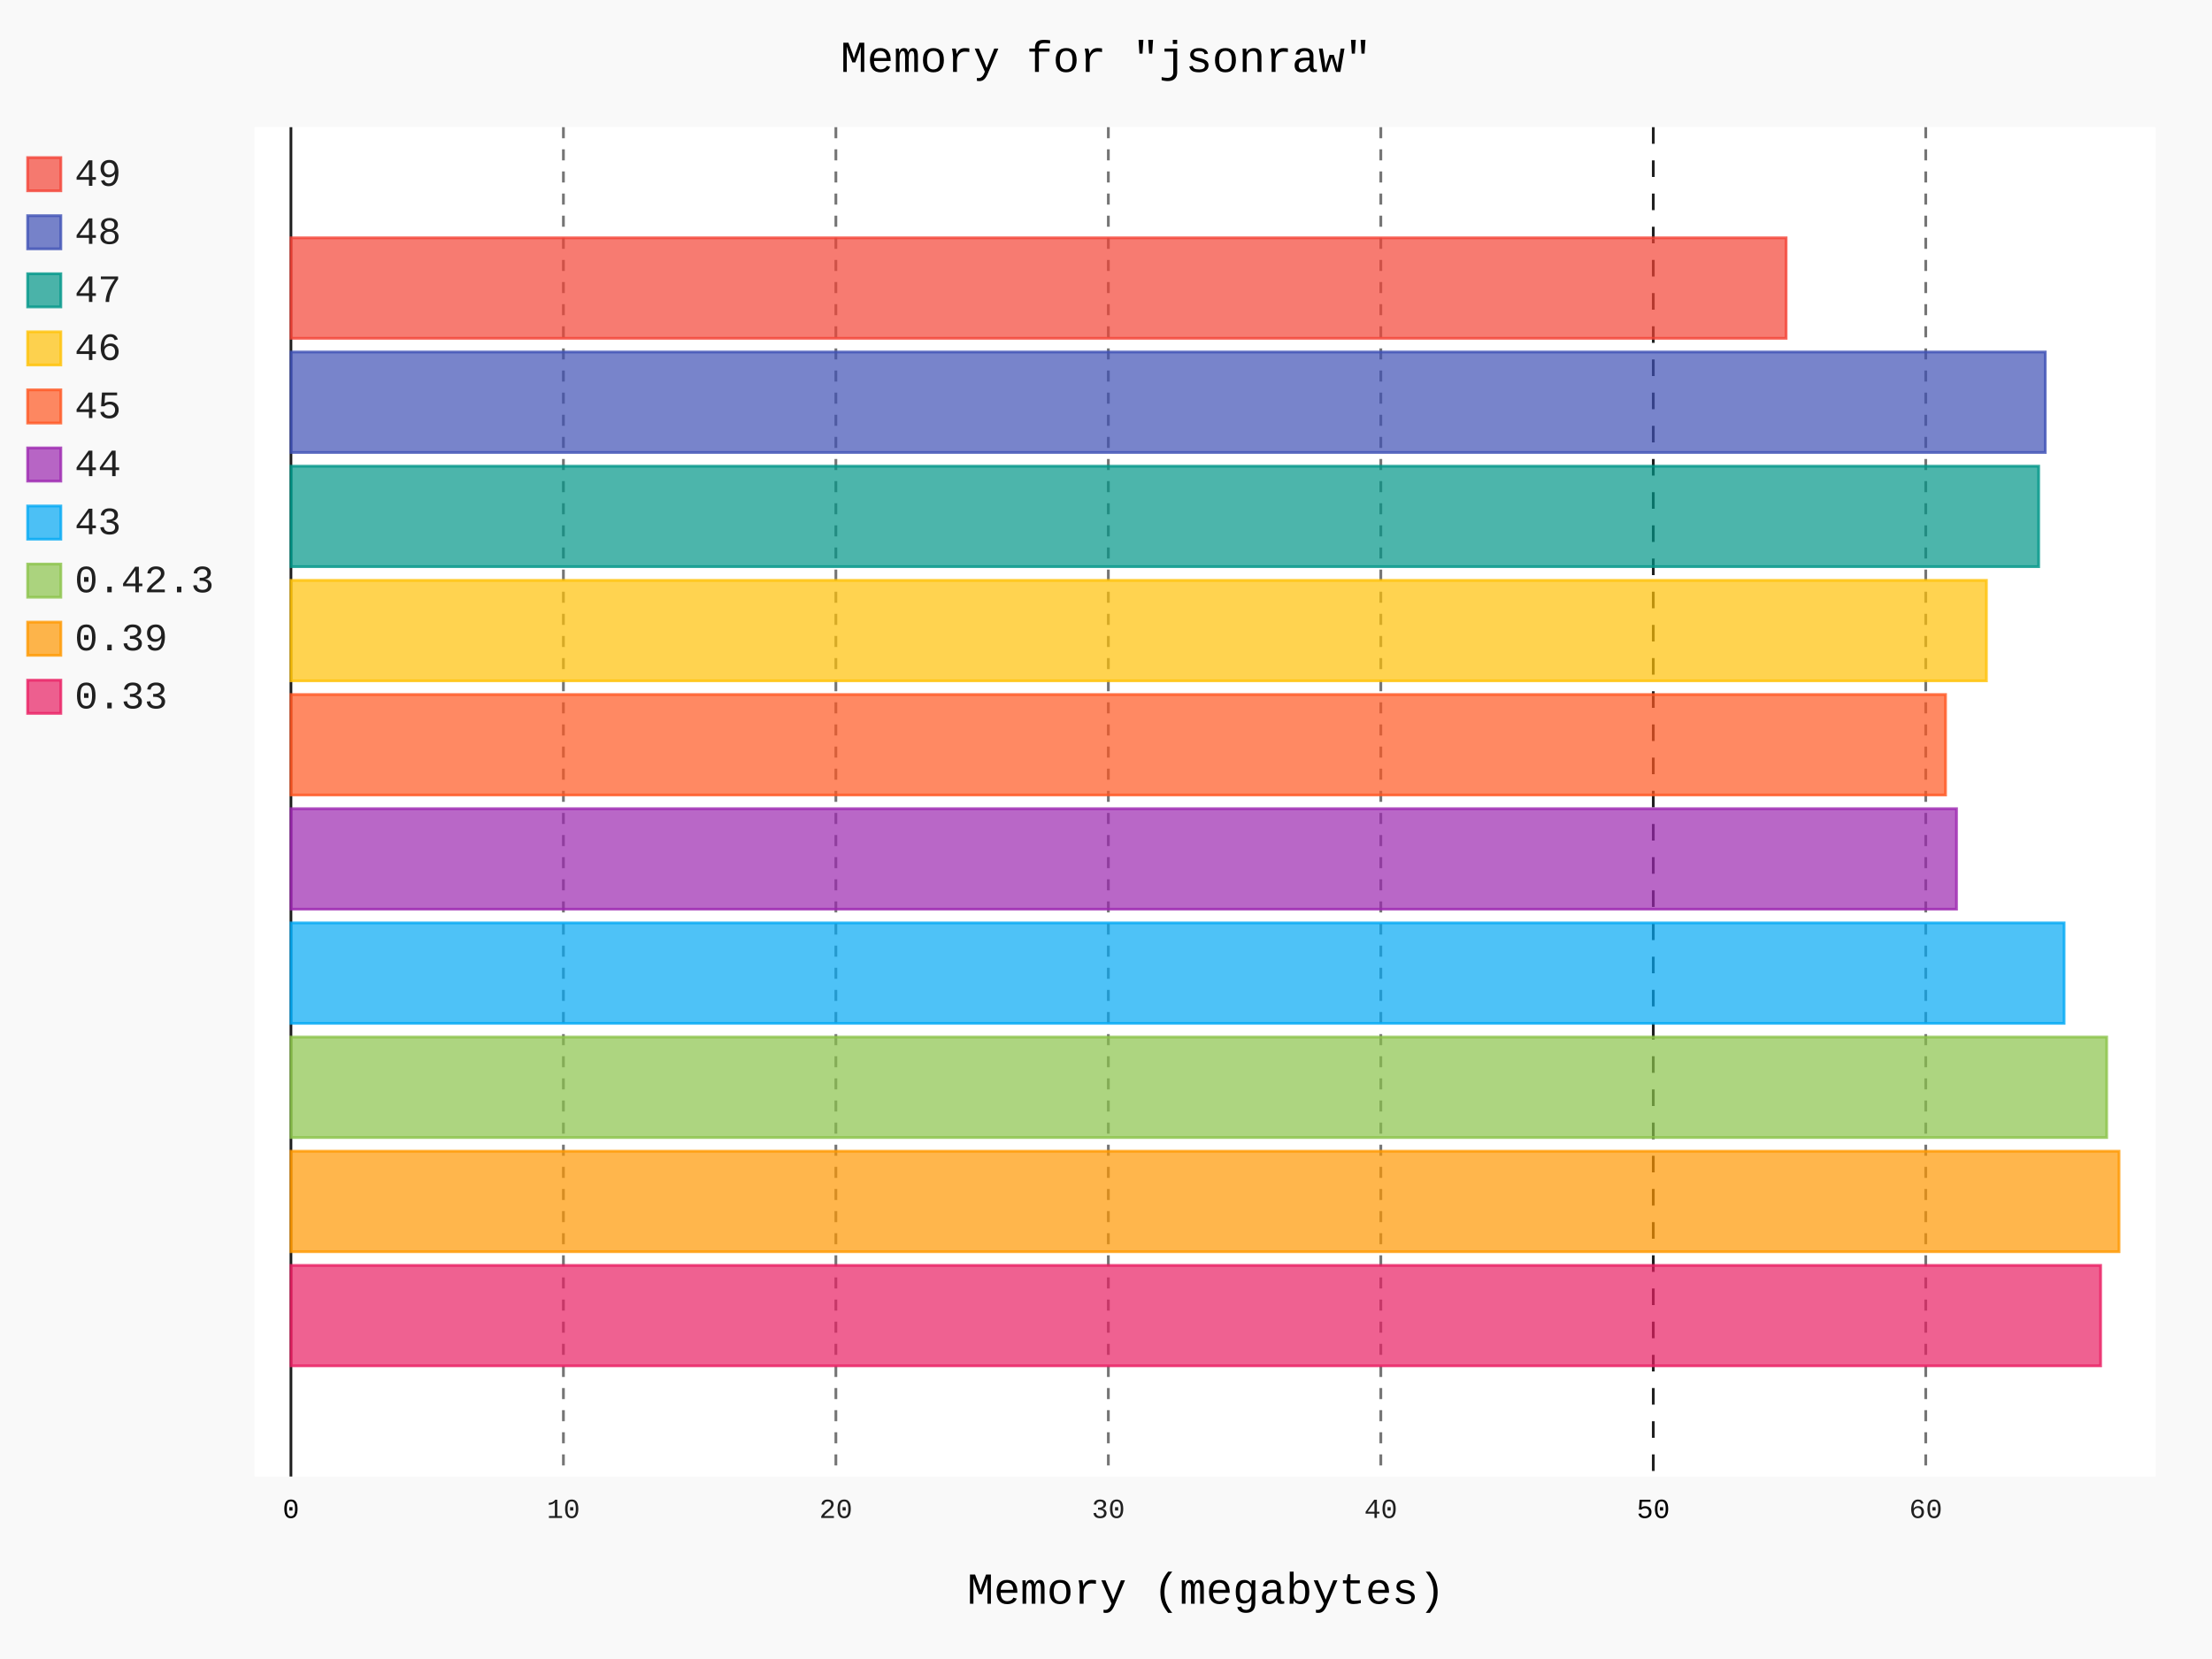
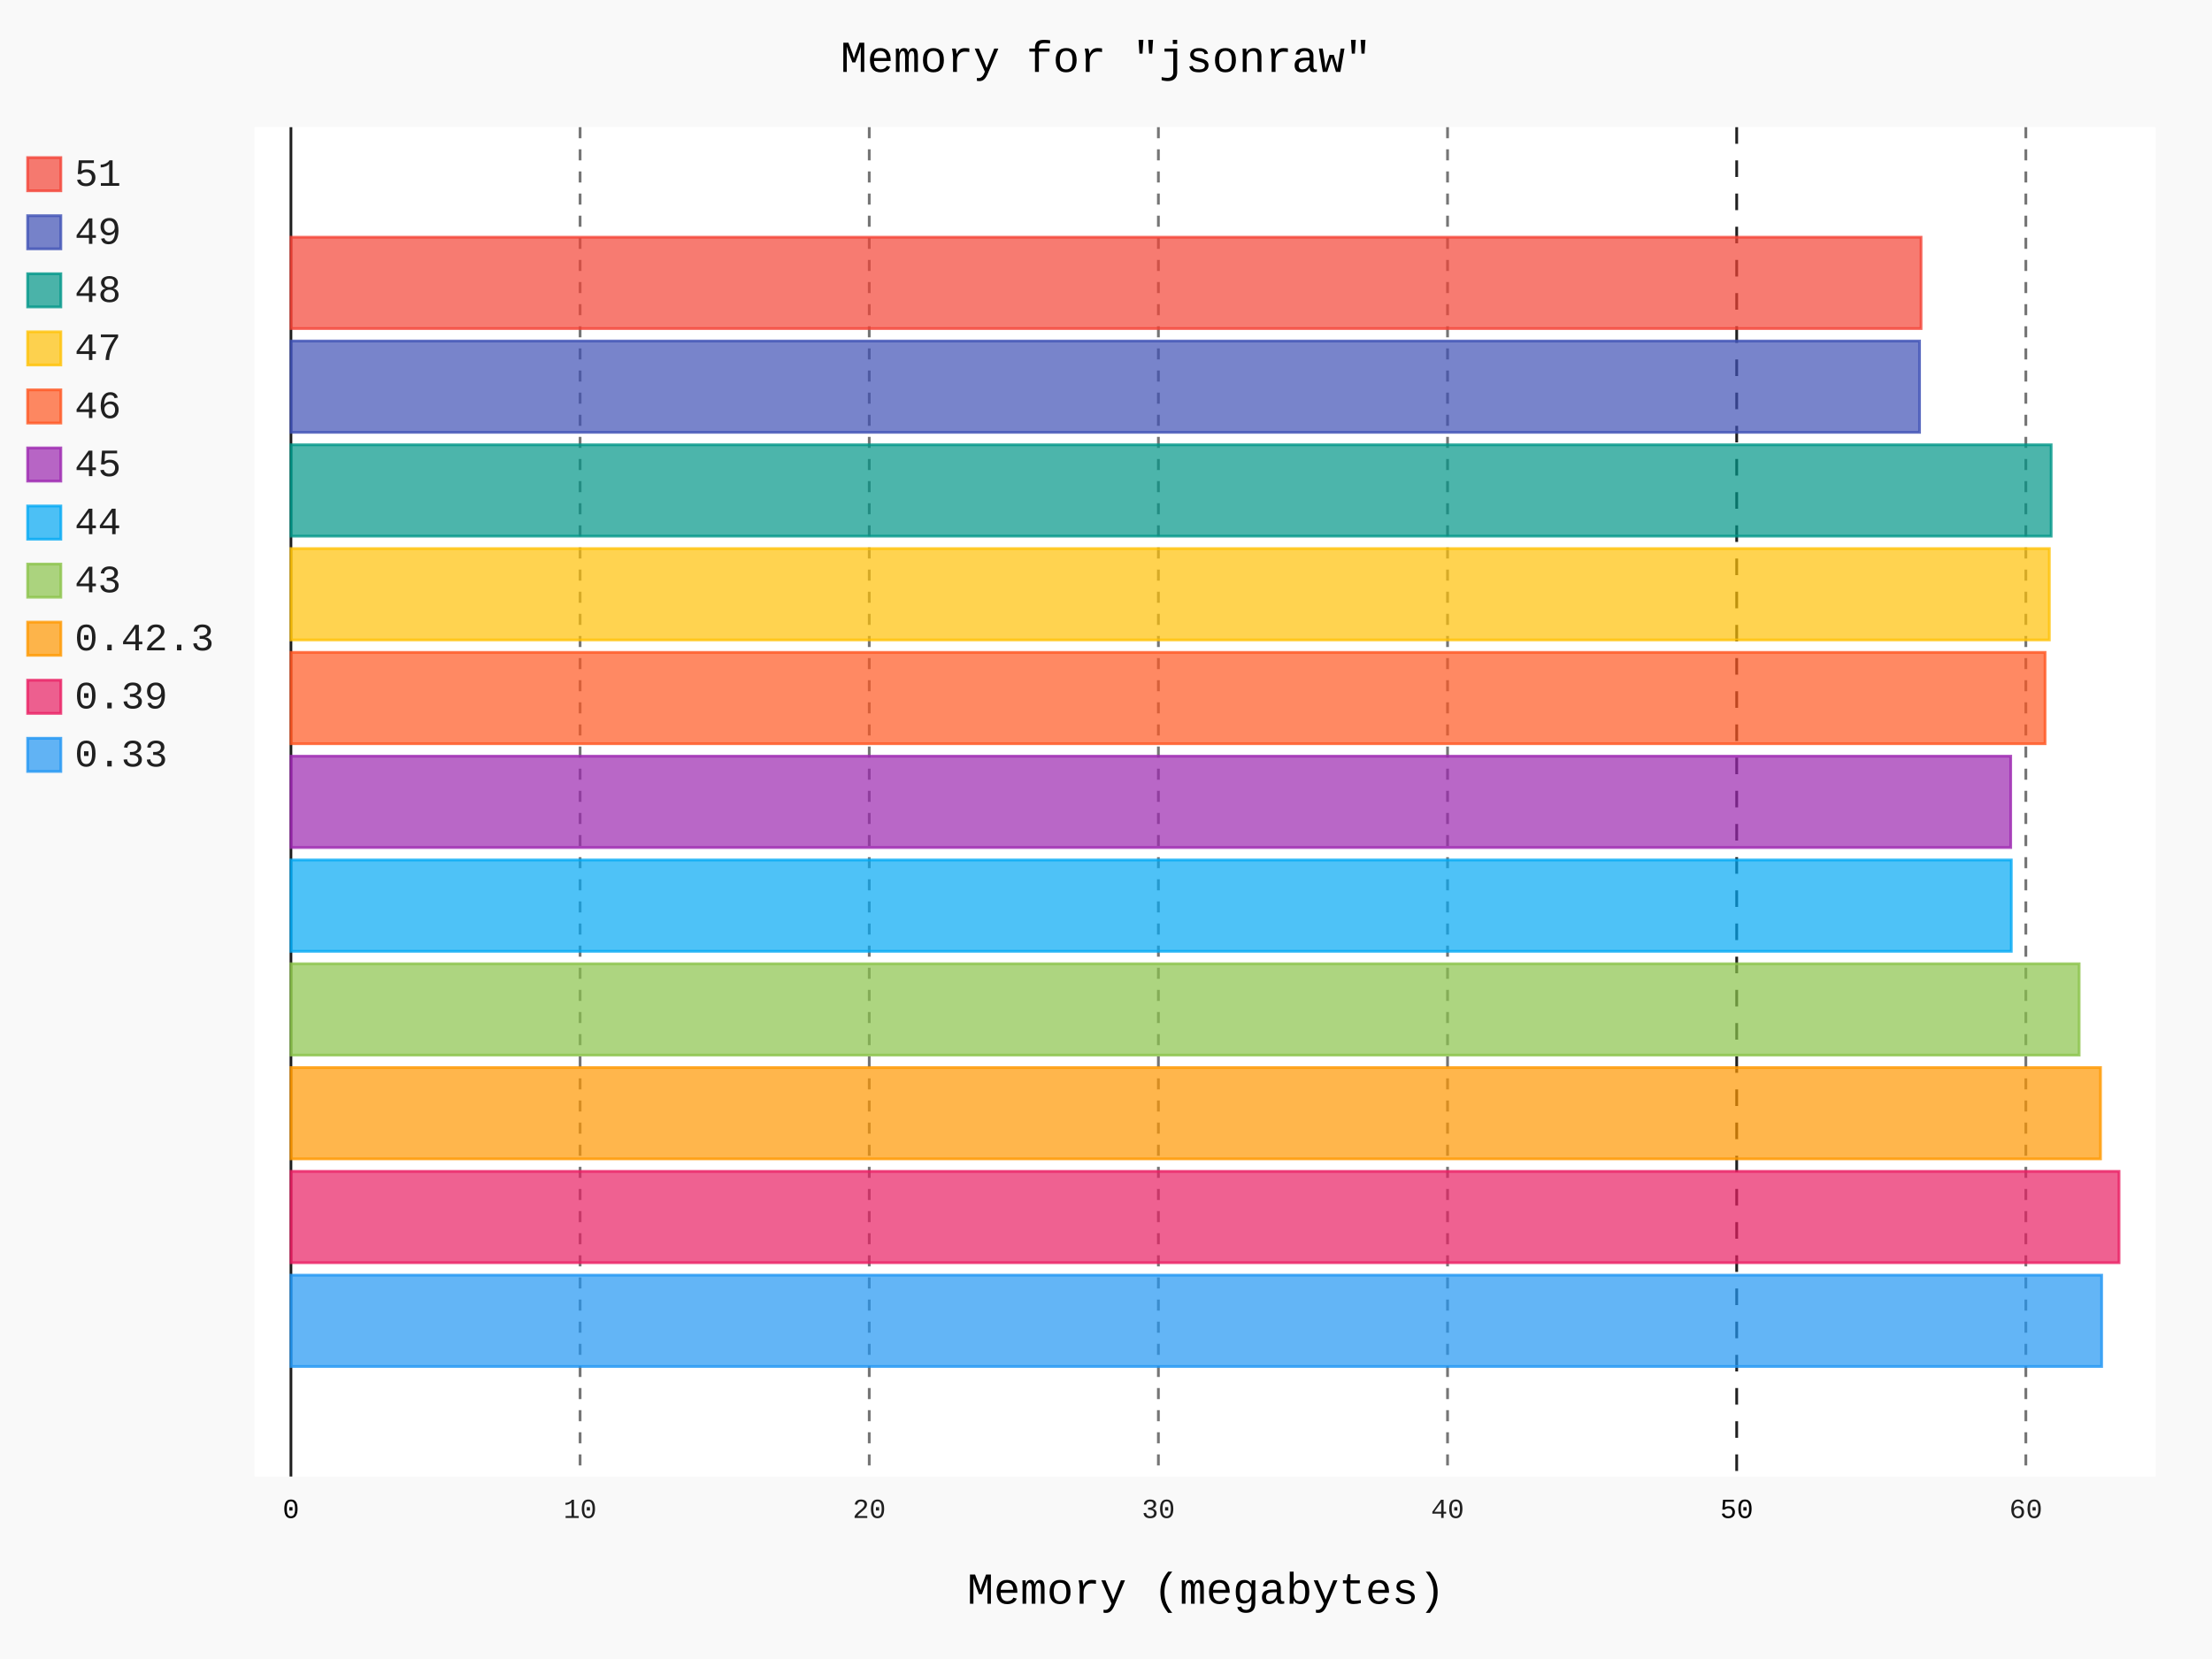
- <svg xmlns="http://www.w3.org/2000/svg" class="pygal-chart" id="chart-5ce8912b-5de8-496c-b1d7-a5424e9b40b5" viewBox="0 0 800 600">
+ <svg xmlns="http://www.w3.org/2000/svg" class="pygal-chart" id="chart-48b63ed1-4eee-4468-ada9-2d7aac9476c5" viewBox="0 0 800 600">
  <defs>
-     <style type="text/css">#chart-5ce8912b-5de8-496c-b1d7-a5424e9b40b5{-webkit-user-select:none;-webkit-font-smoothing:antialiased;font-family:Consolas,"Liberation Mono",Menlo,Courier,monospace}#chart-5ce8912b-5de8-496c-b1d7-a5424e9b40b5 .title{font-family:Consolas,"Liberation Mono",Menlo,Courier,monospace;font-size:16px}#chart-5ce8912b-5de8-496c-b1d7-a5424e9b40b5 .legends .legend text{font-family:Consolas,"Liberation Mono",Menlo,Courier,monospace;font-size:14px}#chart-5ce8912b-5de8-496c-b1d7-a5424e9b40b5 .axis text{font-family:Consolas,"Liberation Mono",Menlo,Courier,monospace;font-size:10px}#chart-5ce8912b-5de8-496c-b1d7-a5424e9b40b5 .axis text.major{font-family:Consolas,"Liberation Mono",Menlo,Courier,monospace;font-size:10px}#chart-5ce8912b-5de8-496c-b1d7-a5424e9b40b5 .text-overlay text.value{font-family:Consolas,"Liberation Mono",Menlo,Courier,monospace;font-size:16px}#chart-5ce8912b-5de8-496c-b1d7-a5424e9b40b5 .text-overlay text.label{font-family:Consolas,"Liberation Mono",Menlo,Courier,monospace;font-size:10px}#chart-5ce8912b-5de8-496c-b1d7-a5424e9b40b5 .tooltip{font-family:Consolas,"Liberation Mono",Menlo,Courier,monospace;font-size:14px}#chart-5ce8912b-5de8-496c-b1d7-a5424e9b40b5 text.no_data{font-family:Consolas,"Liberation Mono",Menlo,Courier,monospace;font-size:64px}
- #chart-5ce8912b-5de8-496c-b1d7-a5424e9b40b5{background-color:rgba(249,249,249,1)}#chart-5ce8912b-5de8-496c-b1d7-a5424e9b40b5 path,#chart-5ce8912b-5de8-496c-b1d7-a5424e9b40b5 line,#chart-5ce8912b-5de8-496c-b1d7-a5424e9b40b5 rect,#chart-5ce8912b-5de8-496c-b1d7-a5424e9b40b5 circle{-webkit-transition:150ms;-moz-transition:150ms;transition:150ms}#chart-5ce8912b-5de8-496c-b1d7-a5424e9b40b5 .graph &gt; .background{fill:rgba(249,249,249,1)}#chart-5ce8912b-5de8-496c-b1d7-a5424e9b40b5 .plot &gt; .background{fill:rgba(255,255,255,1)}#chart-5ce8912b-5de8-496c-b1d7-a5424e9b40b5 .graph{fill:rgba(0,0,0,.87)}#chart-5ce8912b-5de8-496c-b1d7-a5424e9b40b5 text.no_data{fill:rgba(0,0,0,1)}#chart-5ce8912b-5de8-496c-b1d7-a5424e9b40b5 .title{fill:rgba(0,0,0,1)}#chart-5ce8912b-5de8-496c-b1d7-a5424e9b40b5 .legends .legend text{fill:rgba(0,0,0,.87)}#chart-5ce8912b-5de8-496c-b1d7-a5424e9b40b5 .legends .legend:hover text{fill:rgba(0,0,0,1)}#chart-5ce8912b-5de8-496c-b1d7-a5424e9b40b5 .axis .line{stroke:rgba(0,0,0,1)}#chart-5ce8912b-5de8-496c-b1d7-a5424e9b40b5 .axis .guide.line{stroke:rgba(0,0,0,.54)}#chart-5ce8912b-5de8-496c-b1d7-a5424e9b40b5 .axis .major.line{stroke:rgba(0,0,0,.87)}#chart-5ce8912b-5de8-496c-b1d7-a5424e9b40b5 .axis text.major{fill:rgba(0,0,0,1)}#chart-5ce8912b-5de8-496c-b1d7-a5424e9b40b5 .axis.y .guides:hover .guide.line,#chart-5ce8912b-5de8-496c-b1d7-a5424e9b40b5 .line-graph .axis.x .guides:hover .guide.line,#chart-5ce8912b-5de8-496c-b1d7-a5424e9b40b5 .stackedline-graph .axis.x .guides:hover .guide.line,#chart-5ce8912b-5de8-496c-b1d7-a5424e9b40b5 .xy-graph .axis.x .guides:hover .guide.line{stroke:rgba(0,0,0,1)}#chart-5ce8912b-5de8-496c-b1d7-a5424e9b40b5 .axis .guides:hover text{fill:rgba(0,0,0,1)}#chart-5ce8912b-5de8-496c-b1d7-a5424e9b40b5 .reactive{fill-opacity:.7;stroke-opacity:.8}#chart-5ce8912b-5de8-496c-b1d7-a5424e9b40b5 .ci{stroke:rgba(0,0,0,.87)}#chart-5ce8912b-5de8-496c-b1d7-a5424e9b40b5 .reactive.active,#chart-5ce8912b-5de8-496c-b1d7-a5424e9b40b5 .active .reactive{fill-opacity:.8;stroke-opacity:.9;stroke-width:4}#chart-5ce8912b-5de8-496c-b1d7-a5424e9b40b5 .ci .reactive.active{stroke-width:1.5}#chart-5ce8912b-5de8-496c-b1d7-a5424e9b40b5 .series text{fill:rgba(0,0,0,1)}#chart-5ce8912b-5de8-496c-b1d7-a5424e9b40b5 .tooltip rect{fill:rgba(255,255,255,1);stroke:rgba(0,0,0,1);-webkit-transition:opacity 150ms;-moz-transition:opacity 150ms;transition:opacity 150ms}#chart-5ce8912b-5de8-496c-b1d7-a5424e9b40b5 .tooltip .label{fill:rgba(0,0,0,.87)}#chart-5ce8912b-5de8-496c-b1d7-a5424e9b40b5 .tooltip .label{fill:rgba(0,0,0,.87)}#chart-5ce8912b-5de8-496c-b1d7-a5424e9b40b5 .tooltip .legend{font-size:.8em;fill:rgba(0,0,0,.54)}#chart-5ce8912b-5de8-496c-b1d7-a5424e9b40b5 .tooltip .x_label{font-size:.6em;fill:rgba(0,0,0,1)}#chart-5ce8912b-5de8-496c-b1d7-a5424e9b40b5 .tooltip .xlink{font-size:.5em;text-decoration:underline}#chart-5ce8912b-5de8-496c-b1d7-a5424e9b40b5 .tooltip .value{font-size:1.5em}#chart-5ce8912b-5de8-496c-b1d7-a5424e9b40b5 .bound{font-size:.5em}#chart-5ce8912b-5de8-496c-b1d7-a5424e9b40b5 .max-value{font-size:.75em;fill:rgba(0,0,0,.54)}#chart-5ce8912b-5de8-496c-b1d7-a5424e9b40b5 .map-element{fill:rgba(255,255,255,1);stroke:rgba(0,0,0,.54) !important}#chart-5ce8912b-5de8-496c-b1d7-a5424e9b40b5 .map-element .reactive{fill-opacity:inherit;stroke-opacity:inherit}#chart-5ce8912b-5de8-496c-b1d7-a5424e9b40b5 .color-0,#chart-5ce8912b-5de8-496c-b1d7-a5424e9b40b5 .color-0 a:visited{stroke:#F44336;fill:#F44336}#chart-5ce8912b-5de8-496c-b1d7-a5424e9b40b5 .color-1,#chart-5ce8912b-5de8-496c-b1d7-a5424e9b40b5 .color-1 a:visited{stroke:#3F51B5;fill:#3F51B5}#chart-5ce8912b-5de8-496c-b1d7-a5424e9b40b5 .color-2,#chart-5ce8912b-5de8-496c-b1d7-a5424e9b40b5 .color-2 a:visited{stroke:#009688;fill:#009688}#chart-5ce8912b-5de8-496c-b1d7-a5424e9b40b5 .color-3,#chart-5ce8912b-5de8-496c-b1d7-a5424e9b40b5 .color-3 a:visited{stroke:#FFC107;fill:#FFC107}#chart-5ce8912b-5de8-496c-b1d7-a5424e9b40b5 .color-4,#chart-5ce8912b-5de8-496c-b1d7-a5424e9b40b5 .color-4 a:visited{stroke:#FF5722;fill:#FF5722}#chart-5ce8912b-5de8-496c-b1d7-a5424e9b40b5 .color-5,#chart-5ce8912b-5de8-496c-b1d7-a5424e9b40b5 .color-5 a:visited{stroke:#9C27B0;fill:#9C27B0}#chart-5ce8912b-5de8-496c-b1d7-a5424e9b40b5 .color-6,#chart-5ce8912b-5de8-496c-b1d7-a5424e9b40b5 .color-6 a:visited{stroke:#03A9F4;fill:#03A9F4}#chart-5ce8912b-5de8-496c-b1d7-a5424e9b40b5 .color-7,#chart-5ce8912b-5de8-496c-b1d7-a5424e9b40b5 .color-7 a:visited{stroke:#8BC34A;fill:#8BC34A}#chart-5ce8912b-5de8-496c-b1d7-a5424e9b40b5 .color-8,#chart-5ce8912b-5de8-496c-b1d7-a5424e9b40b5 .color-8 a:visited{stroke:#FF9800;fill:#FF9800}#chart-5ce8912b-5de8-496c-b1d7-a5424e9b40b5 .color-9,#chart-5ce8912b-5de8-496c-b1d7-a5424e9b40b5 .color-9 a:visited{stroke:#E91E63;fill:#E91E63}#chart-5ce8912b-5de8-496c-b1d7-a5424e9b40b5 .text-overlay .color-0 text{fill:black}#chart-5ce8912b-5de8-496c-b1d7-a5424e9b40b5 .text-overlay .color-1 text{fill:black}#chart-5ce8912b-5de8-496c-b1d7-a5424e9b40b5 .text-overlay .color-2 text{fill:black}#chart-5ce8912b-5de8-496c-b1d7-a5424e9b40b5 .text-overlay .color-3 text{fill:black}#chart-5ce8912b-5de8-496c-b1d7-a5424e9b40b5 .text-overlay .color-4 text{fill:black}#chart-5ce8912b-5de8-496c-b1d7-a5424e9b40b5 .text-overlay .color-5 text{fill:black}#chart-5ce8912b-5de8-496c-b1d7-a5424e9b40b5 .text-overlay .color-6 text{fill:black}#chart-5ce8912b-5de8-496c-b1d7-a5424e9b40b5 .text-overlay .color-7 text{fill:black}#chart-5ce8912b-5de8-496c-b1d7-a5424e9b40b5 .text-overlay .color-8 text{fill:black}#chart-5ce8912b-5de8-496c-b1d7-a5424e9b40b5 .text-overlay .color-9 text{fill:black}
- #chart-5ce8912b-5de8-496c-b1d7-a5424e9b40b5 text.no_data{text-anchor:middle}#chart-5ce8912b-5de8-496c-b1d7-a5424e9b40b5 .guide.line{fill:none}#chart-5ce8912b-5de8-496c-b1d7-a5424e9b40b5 .centered{text-anchor:middle}#chart-5ce8912b-5de8-496c-b1d7-a5424e9b40b5 .title{text-anchor:middle}#chart-5ce8912b-5de8-496c-b1d7-a5424e9b40b5 .legends .legend text{fill-opacity:1}#chart-5ce8912b-5de8-496c-b1d7-a5424e9b40b5 .axis.x text{text-anchor:middle}#chart-5ce8912b-5de8-496c-b1d7-a5424e9b40b5 .axis.x:not(.web) text[transform]{text-anchor:start}#chart-5ce8912b-5de8-496c-b1d7-a5424e9b40b5 .axis.x:not(.web) text[transform].backwards{text-anchor:end}#chart-5ce8912b-5de8-496c-b1d7-a5424e9b40b5 .axis.y text{text-anchor:end}#chart-5ce8912b-5de8-496c-b1d7-a5424e9b40b5 .axis.y text[transform].backwards{text-anchor:start}#chart-5ce8912b-5de8-496c-b1d7-a5424e9b40b5 .axis.y2 text{text-anchor:start}#chart-5ce8912b-5de8-496c-b1d7-a5424e9b40b5 .axis.y2 text[transform].backwards{text-anchor:end}#chart-5ce8912b-5de8-496c-b1d7-a5424e9b40b5 .axis .guide.line{stroke-dasharray:4,4}#chart-5ce8912b-5de8-496c-b1d7-a5424e9b40b5 .axis .major.guide.line{stroke-dasharray:6,6}#chart-5ce8912b-5de8-496c-b1d7-a5424e9b40b5 .horizontal .axis.y .guide.line,#chart-5ce8912b-5de8-496c-b1d7-a5424e9b40b5 .horizontal .axis.y2 .guide.line,#chart-5ce8912b-5de8-496c-b1d7-a5424e9b40b5 .vertical .axis.x .guide.line{opacity:0}#chart-5ce8912b-5de8-496c-b1d7-a5424e9b40b5 .horizontal .axis.always_show .guide.line,#chart-5ce8912b-5de8-496c-b1d7-a5424e9b40b5 .vertical .axis.always_show .guide.line{opacity:1 !important}#chart-5ce8912b-5de8-496c-b1d7-a5424e9b40b5 .axis.y .guides:hover .guide.line,#chart-5ce8912b-5de8-496c-b1d7-a5424e9b40b5 .axis.y2 .guides:hover .guide.line,#chart-5ce8912b-5de8-496c-b1d7-a5424e9b40b5 .axis.x .guides:hover .guide.line{opacity:1}#chart-5ce8912b-5de8-496c-b1d7-a5424e9b40b5 .axis .guides:hover text{opacity:1}#chart-5ce8912b-5de8-496c-b1d7-a5424e9b40b5 .nofill{fill:none}#chart-5ce8912b-5de8-496c-b1d7-a5424e9b40b5 .subtle-fill{fill-opacity:.2}#chart-5ce8912b-5de8-496c-b1d7-a5424e9b40b5 .dot{stroke-width:1px;fill-opacity:1}#chart-5ce8912b-5de8-496c-b1d7-a5424e9b40b5 .dot.active{stroke-width:5px}#chart-5ce8912b-5de8-496c-b1d7-a5424e9b40b5 .dot.negative{fill:transparent}#chart-5ce8912b-5de8-496c-b1d7-a5424e9b40b5 text,#chart-5ce8912b-5de8-496c-b1d7-a5424e9b40b5 tspan{stroke:none !important}#chart-5ce8912b-5de8-496c-b1d7-a5424e9b40b5 .series text.active{opacity:1}#chart-5ce8912b-5de8-496c-b1d7-a5424e9b40b5 .tooltip rect{fill-opacity:.95;stroke-width:.5}#chart-5ce8912b-5de8-496c-b1d7-a5424e9b40b5 .tooltip text{fill-opacity:1}#chart-5ce8912b-5de8-496c-b1d7-a5424e9b40b5 .showable{visibility:hidden}#chart-5ce8912b-5de8-496c-b1d7-a5424e9b40b5 .showable.shown{visibility:visible}#chart-5ce8912b-5de8-496c-b1d7-a5424e9b40b5 .gauge-background{fill:rgba(229,229,229,1);stroke:none}#chart-5ce8912b-5de8-496c-b1d7-a5424e9b40b5 .bg-lines{stroke:rgba(249,249,249,1);stroke-width:2px}</style>
+     <style type="text/css">#chart-48b63ed1-4eee-4468-ada9-2d7aac9476c5{-webkit-user-select:none;-webkit-font-smoothing:antialiased;font-family:Consolas,"Liberation Mono",Menlo,Courier,monospace}#chart-48b63ed1-4eee-4468-ada9-2d7aac9476c5 .title{font-family:Consolas,"Liberation Mono",Menlo,Courier,monospace;font-size:16px}#chart-48b63ed1-4eee-4468-ada9-2d7aac9476c5 .legends .legend text{font-family:Consolas,"Liberation Mono",Menlo,Courier,monospace;font-size:14px}#chart-48b63ed1-4eee-4468-ada9-2d7aac9476c5 .axis text{font-family:Consolas,"Liberation Mono",Menlo,Courier,monospace;font-size:10px}#chart-48b63ed1-4eee-4468-ada9-2d7aac9476c5 .axis text.major{font-family:Consolas,"Liberation Mono",Menlo,Courier,monospace;font-size:10px}#chart-48b63ed1-4eee-4468-ada9-2d7aac9476c5 .text-overlay text.value{font-family:Consolas,"Liberation Mono",Menlo,Courier,monospace;font-size:16px}#chart-48b63ed1-4eee-4468-ada9-2d7aac9476c5 .text-overlay text.label{font-family:Consolas,"Liberation Mono",Menlo,Courier,monospace;font-size:10px}#chart-48b63ed1-4eee-4468-ada9-2d7aac9476c5 .tooltip{font-family:Consolas,"Liberation Mono",Menlo,Courier,monospace;font-size:14px}#chart-48b63ed1-4eee-4468-ada9-2d7aac9476c5 text.no_data{font-family:Consolas,"Liberation Mono",Menlo,Courier,monospace;font-size:64px}
+ #chart-48b63ed1-4eee-4468-ada9-2d7aac9476c5{background-color:rgba(249,249,249,1)}#chart-48b63ed1-4eee-4468-ada9-2d7aac9476c5 path,#chart-48b63ed1-4eee-4468-ada9-2d7aac9476c5 line,#chart-48b63ed1-4eee-4468-ada9-2d7aac9476c5 rect,#chart-48b63ed1-4eee-4468-ada9-2d7aac9476c5 circle{-webkit-transition:150ms;-moz-transition:150ms;transition:150ms}#chart-48b63ed1-4eee-4468-ada9-2d7aac9476c5 .graph &gt; .background{fill:rgba(249,249,249,1)}#chart-48b63ed1-4eee-4468-ada9-2d7aac9476c5 .plot &gt; .background{fill:rgba(255,255,255,1)}#chart-48b63ed1-4eee-4468-ada9-2d7aac9476c5 .graph{fill:rgba(0,0,0,.87)}#chart-48b63ed1-4eee-4468-ada9-2d7aac9476c5 text.no_data{fill:rgba(0,0,0,1)}#chart-48b63ed1-4eee-4468-ada9-2d7aac9476c5 .title{fill:rgba(0,0,0,1)}#chart-48b63ed1-4eee-4468-ada9-2d7aac9476c5 .legends .legend text{fill:rgba(0,0,0,.87)}#chart-48b63ed1-4eee-4468-ada9-2d7aac9476c5 .legends .legend:hover text{fill:rgba(0,0,0,1)}#chart-48b63ed1-4eee-4468-ada9-2d7aac9476c5 .axis .line{stroke:rgba(0,0,0,1)}#chart-48b63ed1-4eee-4468-ada9-2d7aac9476c5 .axis .guide.line{stroke:rgba(0,0,0,.54)}#chart-48b63ed1-4eee-4468-ada9-2d7aac9476c5 .axis .major.line{stroke:rgba(0,0,0,.87)}#chart-48b63ed1-4eee-4468-ada9-2d7aac9476c5 .axis text.major{fill:rgba(0,0,0,1)}#chart-48b63ed1-4eee-4468-ada9-2d7aac9476c5 .axis.y .guides:hover .guide.line,#chart-48b63ed1-4eee-4468-ada9-2d7aac9476c5 .line-graph .axis.x .guides:hover .guide.line,#chart-48b63ed1-4eee-4468-ada9-2d7aac9476c5 .stackedline-graph .axis.x .guides:hover .guide.line,#chart-48b63ed1-4eee-4468-ada9-2d7aac9476c5 .xy-graph .axis.x .guides:hover .guide.line{stroke:rgba(0,0,0,1)}#chart-48b63ed1-4eee-4468-ada9-2d7aac9476c5 .axis .guides:hover text{fill:rgba(0,0,0,1)}#chart-48b63ed1-4eee-4468-ada9-2d7aac9476c5 .reactive{fill-opacity:.7;stroke-opacity:.8}#chart-48b63ed1-4eee-4468-ada9-2d7aac9476c5 .ci{stroke:rgba(0,0,0,.87)}#chart-48b63ed1-4eee-4468-ada9-2d7aac9476c5 .reactive.active,#chart-48b63ed1-4eee-4468-ada9-2d7aac9476c5 .active .reactive{fill-opacity:.8;stroke-opacity:.9;stroke-width:4}#chart-48b63ed1-4eee-4468-ada9-2d7aac9476c5 .ci .reactive.active{stroke-width:1.5}#chart-48b63ed1-4eee-4468-ada9-2d7aac9476c5 .series text{fill:rgba(0,0,0,1)}#chart-48b63ed1-4eee-4468-ada9-2d7aac9476c5 .tooltip rect{fill:rgba(255,255,255,1);stroke:rgba(0,0,0,1);-webkit-transition:opacity 150ms;-moz-transition:opacity 150ms;transition:opacity 150ms}#chart-48b63ed1-4eee-4468-ada9-2d7aac9476c5 .tooltip .label{fill:rgba(0,0,0,.87)}#chart-48b63ed1-4eee-4468-ada9-2d7aac9476c5 .tooltip .label{fill:rgba(0,0,0,.87)}#chart-48b63ed1-4eee-4468-ada9-2d7aac9476c5 .tooltip .legend{font-size:.8em;fill:rgba(0,0,0,.54)}#chart-48b63ed1-4eee-4468-ada9-2d7aac9476c5 .tooltip .x_label{font-size:.6em;fill:rgba(0,0,0,1)}#chart-48b63ed1-4eee-4468-ada9-2d7aac9476c5 .tooltip .xlink{font-size:.5em;text-decoration:underline}#chart-48b63ed1-4eee-4468-ada9-2d7aac9476c5 .tooltip .value{font-size:1.5em}#chart-48b63ed1-4eee-4468-ada9-2d7aac9476c5 .bound{font-size:.5em}#chart-48b63ed1-4eee-4468-ada9-2d7aac9476c5 .max-value{font-size:.75em;fill:rgba(0,0,0,.54)}#chart-48b63ed1-4eee-4468-ada9-2d7aac9476c5 .map-element{fill:rgba(255,255,255,1);stroke:rgba(0,0,0,.54) !important}#chart-48b63ed1-4eee-4468-ada9-2d7aac9476c5 .map-element .reactive{fill-opacity:inherit;stroke-opacity:inherit}#chart-48b63ed1-4eee-4468-ada9-2d7aac9476c5 .color-0,#chart-48b63ed1-4eee-4468-ada9-2d7aac9476c5 .color-0 a:visited{stroke:#F44336;fill:#F44336}#chart-48b63ed1-4eee-4468-ada9-2d7aac9476c5 .color-1,#chart-48b63ed1-4eee-4468-ada9-2d7aac9476c5 .color-1 a:visited{stroke:#3F51B5;fill:#3F51B5}#chart-48b63ed1-4eee-4468-ada9-2d7aac9476c5 .color-2,#chart-48b63ed1-4eee-4468-ada9-2d7aac9476c5 .color-2 a:visited{stroke:#009688;fill:#009688}#chart-48b63ed1-4eee-4468-ada9-2d7aac9476c5 .color-3,#chart-48b63ed1-4eee-4468-ada9-2d7aac9476c5 .color-3 a:visited{stroke:#FFC107;fill:#FFC107}#chart-48b63ed1-4eee-4468-ada9-2d7aac9476c5 .color-4,#chart-48b63ed1-4eee-4468-ada9-2d7aac9476c5 .color-4 a:visited{stroke:#FF5722;fill:#FF5722}#chart-48b63ed1-4eee-4468-ada9-2d7aac9476c5 .color-5,#chart-48b63ed1-4eee-4468-ada9-2d7aac9476c5 .color-5 a:visited{stroke:#9C27B0;fill:#9C27B0}#chart-48b63ed1-4eee-4468-ada9-2d7aac9476c5 .color-6,#chart-48b63ed1-4eee-4468-ada9-2d7aac9476c5 .color-6 a:visited{stroke:#03A9F4;fill:#03A9F4}#chart-48b63ed1-4eee-4468-ada9-2d7aac9476c5 .color-7,#chart-48b63ed1-4eee-4468-ada9-2d7aac9476c5 .color-7 a:visited{stroke:#8BC34A;fill:#8BC34A}#chart-48b63ed1-4eee-4468-ada9-2d7aac9476c5 .color-8,#chart-48b63ed1-4eee-4468-ada9-2d7aac9476c5 .color-8 a:visited{stroke:#FF9800;fill:#FF9800}#chart-48b63ed1-4eee-4468-ada9-2d7aac9476c5 .color-9,#chart-48b63ed1-4eee-4468-ada9-2d7aac9476c5 .color-9 a:visited{stroke:#E91E63;fill:#E91E63}#chart-48b63ed1-4eee-4468-ada9-2d7aac9476c5 .color-10,#chart-48b63ed1-4eee-4468-ada9-2d7aac9476c5 .color-10 a:visited{stroke:#2196F3;fill:#2196F3}#chart-48b63ed1-4eee-4468-ada9-2d7aac9476c5 .text-overlay .color-0 text{fill:black}#chart-48b63ed1-4eee-4468-ada9-2d7aac9476c5 .text-overlay .color-1 text{fill:black}#chart-48b63ed1-4eee-4468-ada9-2d7aac9476c5 .text-overlay .color-2 text{fill:black}#chart-48b63ed1-4eee-4468-ada9-2d7aac9476c5 .text-overlay .color-3 text{fill:black}#chart-48b63ed1-4eee-4468-ada9-2d7aac9476c5 .text-overlay .color-4 text{fill:black}#chart-48b63ed1-4eee-4468-ada9-2d7aac9476c5 .text-overlay .color-5 text{fill:black}#chart-48b63ed1-4eee-4468-ada9-2d7aac9476c5 .text-overlay .color-6 text{fill:black}#chart-48b63ed1-4eee-4468-ada9-2d7aac9476c5 .text-overlay .color-7 text{fill:black}#chart-48b63ed1-4eee-4468-ada9-2d7aac9476c5 .text-overlay .color-8 text{fill:black}#chart-48b63ed1-4eee-4468-ada9-2d7aac9476c5 .text-overlay .color-9 text{fill:black}#chart-48b63ed1-4eee-4468-ada9-2d7aac9476c5 .text-overlay .color-10 text{fill:black}
+ #chart-48b63ed1-4eee-4468-ada9-2d7aac9476c5 text.no_data{text-anchor:middle}#chart-48b63ed1-4eee-4468-ada9-2d7aac9476c5 .guide.line{fill:none}#chart-48b63ed1-4eee-4468-ada9-2d7aac9476c5 .centered{text-anchor:middle}#chart-48b63ed1-4eee-4468-ada9-2d7aac9476c5 .title{text-anchor:middle}#chart-48b63ed1-4eee-4468-ada9-2d7aac9476c5 .legends .legend text{fill-opacity:1}#chart-48b63ed1-4eee-4468-ada9-2d7aac9476c5 .axis.x text{text-anchor:middle}#chart-48b63ed1-4eee-4468-ada9-2d7aac9476c5 .axis.x:not(.web) text[transform]{text-anchor:start}#chart-48b63ed1-4eee-4468-ada9-2d7aac9476c5 .axis.x:not(.web) text[transform].backwards{text-anchor:end}#chart-48b63ed1-4eee-4468-ada9-2d7aac9476c5 .axis.y text{text-anchor:end}#chart-48b63ed1-4eee-4468-ada9-2d7aac9476c5 .axis.y text[transform].backwards{text-anchor:start}#chart-48b63ed1-4eee-4468-ada9-2d7aac9476c5 .axis.y2 text{text-anchor:start}#chart-48b63ed1-4eee-4468-ada9-2d7aac9476c5 .axis.y2 text[transform].backwards{text-anchor:end}#chart-48b63ed1-4eee-4468-ada9-2d7aac9476c5 .axis .guide.line{stroke-dasharray:4,4}#chart-48b63ed1-4eee-4468-ada9-2d7aac9476c5 .axis .major.guide.line{stroke-dasharray:6,6}#chart-48b63ed1-4eee-4468-ada9-2d7aac9476c5 .horizontal .axis.y .guide.line,#chart-48b63ed1-4eee-4468-ada9-2d7aac9476c5 .horizontal .axis.y2 .guide.line,#chart-48b63ed1-4eee-4468-ada9-2d7aac9476c5 .vertical .axis.x .guide.line{opacity:0}#chart-48b63ed1-4eee-4468-ada9-2d7aac9476c5 .horizontal .axis.always_show .guide.line,#chart-48b63ed1-4eee-4468-ada9-2d7aac9476c5 .vertical .axis.always_show .guide.line{opacity:1 !important}#chart-48b63ed1-4eee-4468-ada9-2d7aac9476c5 .axis.y .guides:hover .guide.line,#chart-48b63ed1-4eee-4468-ada9-2d7aac9476c5 .axis.y2 .guides:hover .guide.line,#chart-48b63ed1-4eee-4468-ada9-2d7aac9476c5 .axis.x .guides:hover .guide.line{opacity:1}#chart-48b63ed1-4eee-4468-ada9-2d7aac9476c5 .axis .guides:hover text{opacity:1}#chart-48b63ed1-4eee-4468-ada9-2d7aac9476c5 .nofill{fill:none}#chart-48b63ed1-4eee-4468-ada9-2d7aac9476c5 .subtle-fill{fill-opacity:.2}#chart-48b63ed1-4eee-4468-ada9-2d7aac9476c5 .dot{stroke-width:1px;fill-opacity:1}#chart-48b63ed1-4eee-4468-ada9-2d7aac9476c5 .dot.active{stroke-width:5px}#chart-48b63ed1-4eee-4468-ada9-2d7aac9476c5 .dot.negative{fill:transparent}#chart-48b63ed1-4eee-4468-ada9-2d7aac9476c5 text,#chart-48b63ed1-4eee-4468-ada9-2d7aac9476c5 tspan{stroke:none !important}#chart-48b63ed1-4eee-4468-ada9-2d7aac9476c5 .series text.active{opacity:1}#chart-48b63ed1-4eee-4468-ada9-2d7aac9476c5 .tooltip rect{fill-opacity:.95;stroke-width:.5}#chart-48b63ed1-4eee-4468-ada9-2d7aac9476c5 .tooltip text{fill-opacity:1}#chart-48b63ed1-4eee-4468-ada9-2d7aac9476c5 .showable{visibility:hidden}#chart-48b63ed1-4eee-4468-ada9-2d7aac9476c5 .showable.shown{visibility:visible}#chart-48b63ed1-4eee-4468-ada9-2d7aac9476c5 .gauge-background{fill:rgba(229,229,229,1);stroke:none}#chart-48b63ed1-4eee-4468-ada9-2d7aac9476c5 .bg-lines{stroke:rgba(249,249,249,1);stroke-width:2px}</style>
  </defs>
  <g class="graph horizontalbar-graph horizontal">
    <rect class="background" height="600" width="800" x="0" y="0" />
    <g class="plot" transform="translate(92, 46)">
      <rect class="background" height="488" width="687.6" x="0" y="0" />
      <g class="axis x always_show">
        <g class="guides">
          <path class="axis major line" d="M13.223 0 v488" />
          <text class="major" x="13.223" y="503.0">0</text>
        </g>
        <g class="guides">
-           <path class="guide line" d="M111.765 0 v488" />
-           <text class="" x="111.765" y="503.0">10</text>
-         </g>
-         <g class="guides">
-           <path class="guide line" d="M210.307 0 v488" />
-           <text class="" x="210.307" y="503.0">20</text>
-         </g>
-         <g class="guides">
-           <path class="guide line" d="M308.848 0 v488" />
-           <text class="" x="308.848" y="503.0">30</text>
-         </g>
-         <g class="guides">
-           <path class="guide line" d="M407.39 0 v488" />
-           <text class="" x="407.39" y="503.0">40</text>
-         </g>
-         <g class="guides">
-           <path class="major guide line" d="M505.932 0 v488" />
-           <text class="major" x="505.932" y="503.0">50</text>
-         </g>
-         <g class="guides">
-           <path class="guide line" d="M604.474 0 v488" />
-           <text class="" x="604.474" y="503.0">60</text>
+           <path class="guide line" d="M117.799 0 v488" />
+           <text class="" x="117.799" y="503.0">10</text>
+         </g>
+         <g class="guides">
+           <path class="guide line" d="M222.374 0 v488" />
+           <text class="" x="222.374" y="503.0">20</text>
+         </g>
+         <g class="guides">
+           <path class="guide line" d="M326.949 0 v488" />
+           <text class="" x="326.949" y="503.0">30</text>
+         </g>
+         <g class="guides">
+           <path class="guide line" d="M431.525 0 v488" />
+           <text class="" x="431.525" y="503.0">40</text>
+         </g>
+         <g class="guides">
+           <path class="major guide line" d="M536.1 0 v488" />
+           <text class="major" x="536.1" y="503.0">50</text>
+         </g>
+         <g class="guides">
+           <path class="guide line" d="M640.676 0 v488" />
+           <text class="" x="640.676" y="503.0">60</text>
+         </g>
+       </g>
+       <g class="series serie-10 color-10">
+         <g class="bars">
+           <g class="bar">
+             <rect class="rect reactive tooltip-trigger" height="33.034" rx="0" ry="0" width="654.863" x="13.223" y="415.175" />
+           </g>
        </g>
      </g>
      <g class="series serie-9 color-9">
        <g class="bars">
          <g class="bar">
-             <rect class="rect reactive tooltip-trigger" height="36.337" rx="0" ry="0" width="654.495" x="13.223" y="411.647" />
+             <rect class="rect reactive tooltip-trigger" height="33.034" rx="0" ry="0" width="661.154" x="13.223" y="377.637" />
          </g>
        </g>
      </g>
      <g class="series serie-8 color-8">
        <g class="bars">
          <g class="bar">
-             <rect class="rect reactive tooltip-trigger" height="36.337" rx="0" ry="0" width="661.154" x="13.223" y="370.354" />
+             <rect class="rect reactive tooltip-trigger" height="33.034" rx="0" ry="0" width="654.454" x="13.223" y="340.098" />
          </g>
        </g>
      </g>
      <g class="series serie-7 color-7">
        <g class="bars">
          <g class="bar">
-             <rect class="rect reactive tooltip-trigger" height="36.337" rx="0" ry="0" width="656.689" x="13.223" y="329.062" />
+             <rect class="rect reactive tooltip-trigger" height="33.034" rx="0" ry="0" width="646.734" x="13.223" y="302.56" />
          </g>
        </g>
      </g>
      <g class="series serie-6 color-6">
        <g class="bars">
          <g class="bar">
-             <rect class="rect reactive tooltip-trigger" height="36.337" rx="0" ry="0" width="641.292" x="13.223" y="287.77" />
+             <rect class="rect reactive tooltip-trigger" height="33.034" rx="0" ry="0" width="622.183" x="13.223" y="265.022" />
          </g>
        </g>
      </g>
      <g class="series serie-5 color-5">
        <g class="bars">
          <g class="bar">
-             <rect class="rect reactive tooltip-trigger" height="36.337" rx="0" ry="0" width="602.375" x="13.223" y="246.478" />
+             <rect class="rect reactive tooltip-trigger" height="33.034" rx="0" ry="0" width="621.979" x="13.223" y="227.483" />
          </g>
        </g>
      </g>
      <g class="series serie-4 color-4">
        <g class="bars">
          <g class="bar">
-             <rect class="rect reactive tooltip-trigger" height="36.337" rx="0" ry="0" width="598.41" x="13.223" y="205.185" />
+             <rect class="rect reactive tooltip-trigger" height="33.034" rx="0" ry="0" width="634.397" x="13.223" y="189.945" />
          </g>
        </g>
      </g>
      <g class="series serie-3 color-3">
        <g class="bars">
          <g class="bar">
-             <rect class="rect reactive tooltip-trigger" height="36.337" rx="0" ry="0" width="613.192" x="13.223" y="163.893" />
+             <rect class="rect reactive tooltip-trigger" height="33.034" rx="0" ry="0" width="635.95" x="13.223" y="152.406" />
          </g>
        </g>
      </g>
      <g class="series serie-2 color-2">
        <g class="bars">
          <g class="bar">
-             <rect class="rect reactive tooltip-trigger" height="36.337" rx="0" ry="0" width="632.092" x="13.223" y="122.601" />
+             <rect class="rect reactive tooltip-trigger" height="33.034" rx="0" ry="0" width="636.603" x="13.223" y="114.868" />
          </g>
        </g>
      </g>
      <g class="series serie-1 color-1">
        <g class="bars">
          <g class="bar">
-             <rect class="rect reactive tooltip-trigger" height="36.337" rx="0" ry="0" width="634.478" x="13.223" y="81.308" />
+             <rect class="rect reactive tooltip-trigger" height="33.034" rx="0" ry="0" width="589.013" x="13.223" y="77.329" />
          </g>
        </g>
      </g>
      <g class="series serie-0 color-0">
        <g class="bars">
          <g class="bar">
-             <rect class="rect reactive tooltip-trigger" height="36.337" rx="0" ry="0" width="540.748" x="13.223" y="40.016" />
+             <rect class="rect reactive tooltip-trigger" height="33.034" rx="0" ry="0" width="589.544" x="13.223" y="39.791" />
          </g>
        </g>
      </g>
    </g>
    <g class="titles">
      <text class="title plot_title" x="400.0" y="26">Memory for "jsonraw"</text>
      <text class="title" x="436.2" y="580">Memory (megabytes)</text>
    </g>
    <g class="plot overlay" transform="translate(92, 46)">
+       <g class="series serie-10 color-10" />
      <g class="series serie-9 color-9" />
      <g class="series serie-8 color-8" />
      <g class="series serie-7 color-7" />
      <g class="series serie-6 color-6" />
      <g class="series serie-5 color-5" />
      <g class="series serie-4 color-4" />
      <g class="series serie-3 color-3" />
      <g class="series serie-2 color-2" />
      <g class="series serie-1 color-1" />
      <g class="series serie-0 color-0" />
    </g>
    <g class="plot text-overlay" transform="translate(92, 46)">
+       <g class="series serie-10 color-10" />
      <g class="series serie-9 color-9" />
      <g class="series serie-8 color-8" />
      <g class="series serie-7 color-7" />
      <g class="series serie-6 color-6" />
      <g class="series serie-5 color-5" />
      <g class="series serie-4 color-4" />
      <g class="series serie-3 color-3" />
      <g class="series serie-2 color-2" />
      <g class="series serie-1 color-1" />
      <g class="series serie-0 color-0" />
    </g>
    <g class="plot tooltip-overlay" transform="translate(92, 46)">
      <g class="tooltip" style="opacity: 0" transform="translate(0 0)">
        <rect class="tooltip-box" height="0" rx="0" ry="0" width="0" />
        <g class="text" />
      </g>
    </g>
    <g class="legends" transform="translate(10, 56)">
      <g class="legend reactive activate-serie" id="activate-serie-0">
        <rect class="color-0 reactive" height="12" width="12" x="0.0" y="1.0" />
-         <text x="17.0" y="11.2">49</text>
+         <text x="17.0" y="11.2">51</text>
      </g>
      <g class="legend reactive activate-serie" id="activate-serie-1">
        <rect class="color-1 reactive" height="12" width="12" x="0.0" y="22.0" />
-         <text x="17.0" y="32.2">48</text>
+         <text x="17.0" y="32.2">49</text>
      </g>
      <g class="legend reactive activate-serie" id="activate-serie-2">
        <rect class="color-2 reactive" height="12" width="12" x="0.0" y="43.0" />
-         <text x="17.0" y="53.2">47</text>
+         <text x="17.0" y="53.2">48</text>
      </g>
      <g class="legend reactive activate-serie" id="activate-serie-3">
        <rect class="color-3 reactive" height="12" width="12" x="0.0" y="64.0" />
-         <text x="17.0" y="74.2">46</text>
+         <text x="17.0" y="74.2">47</text>
      </g>
      <g class="legend reactive activate-serie" id="activate-serie-4">
        <rect class="color-4 reactive" height="12" width="12" x="0.0" y="85.0" />
-         <text x="17.0" y="95.2">45</text>
+         <text x="17.0" y="95.2">46</text>
      </g>
      <g class="legend reactive activate-serie" id="activate-serie-5">
        <rect class="color-5 reactive" height="12" width="12" x="0.0" y="106.0" />
-         <text x="17.0" y="116.2">44</text>
+         <text x="17.0" y="116.2">45</text>
      </g>
      <g class="legend reactive activate-serie" id="activate-serie-6">
        <rect class="color-6 reactive" height="12" width="12" x="0.0" y="127.0" />
-         <text x="17.0" y="137.2">43</text>
+         <text x="17.0" y="137.2">44</text>
      </g>
      <g class="legend reactive activate-serie" id="activate-serie-7">
        <rect class="color-7 reactive" height="12" width="12" x="0.0" y="148.0" />
-         <text x="17.0" y="158.2">0.42.3</text>
+         <text x="17.0" y="158.2">43</text>
      </g>
      <g class="legend reactive activate-serie" id="activate-serie-8">
        <rect class="color-8 reactive" height="12" width="12" x="0.0" y="169.0" />
-         <text x="17.0" y="179.2">0.39</text>
+         <text x="17.0" y="179.2">0.42.3</text>
      </g>
      <g class="legend reactive activate-serie" id="activate-serie-9">
        <rect class="color-9 reactive" height="12" width="12" x="0.0" y="190.0" />
-         <text x="17.0" y="200.2">0.33</text>
+         <text x="17.0" y="200.2">0.39</text>
+       </g>
+       <g class="legend reactive activate-serie" id="activate-serie-10">
+         <rect class="color-10 reactive" height="12" width="12" x="0.0" y="211.0" />
+         <text x="17.0" y="221.2">0.33</text>
      </g>
    </g>
    <g class="legends" transform="translate(790, 56)" />
  </g>
</svg>
